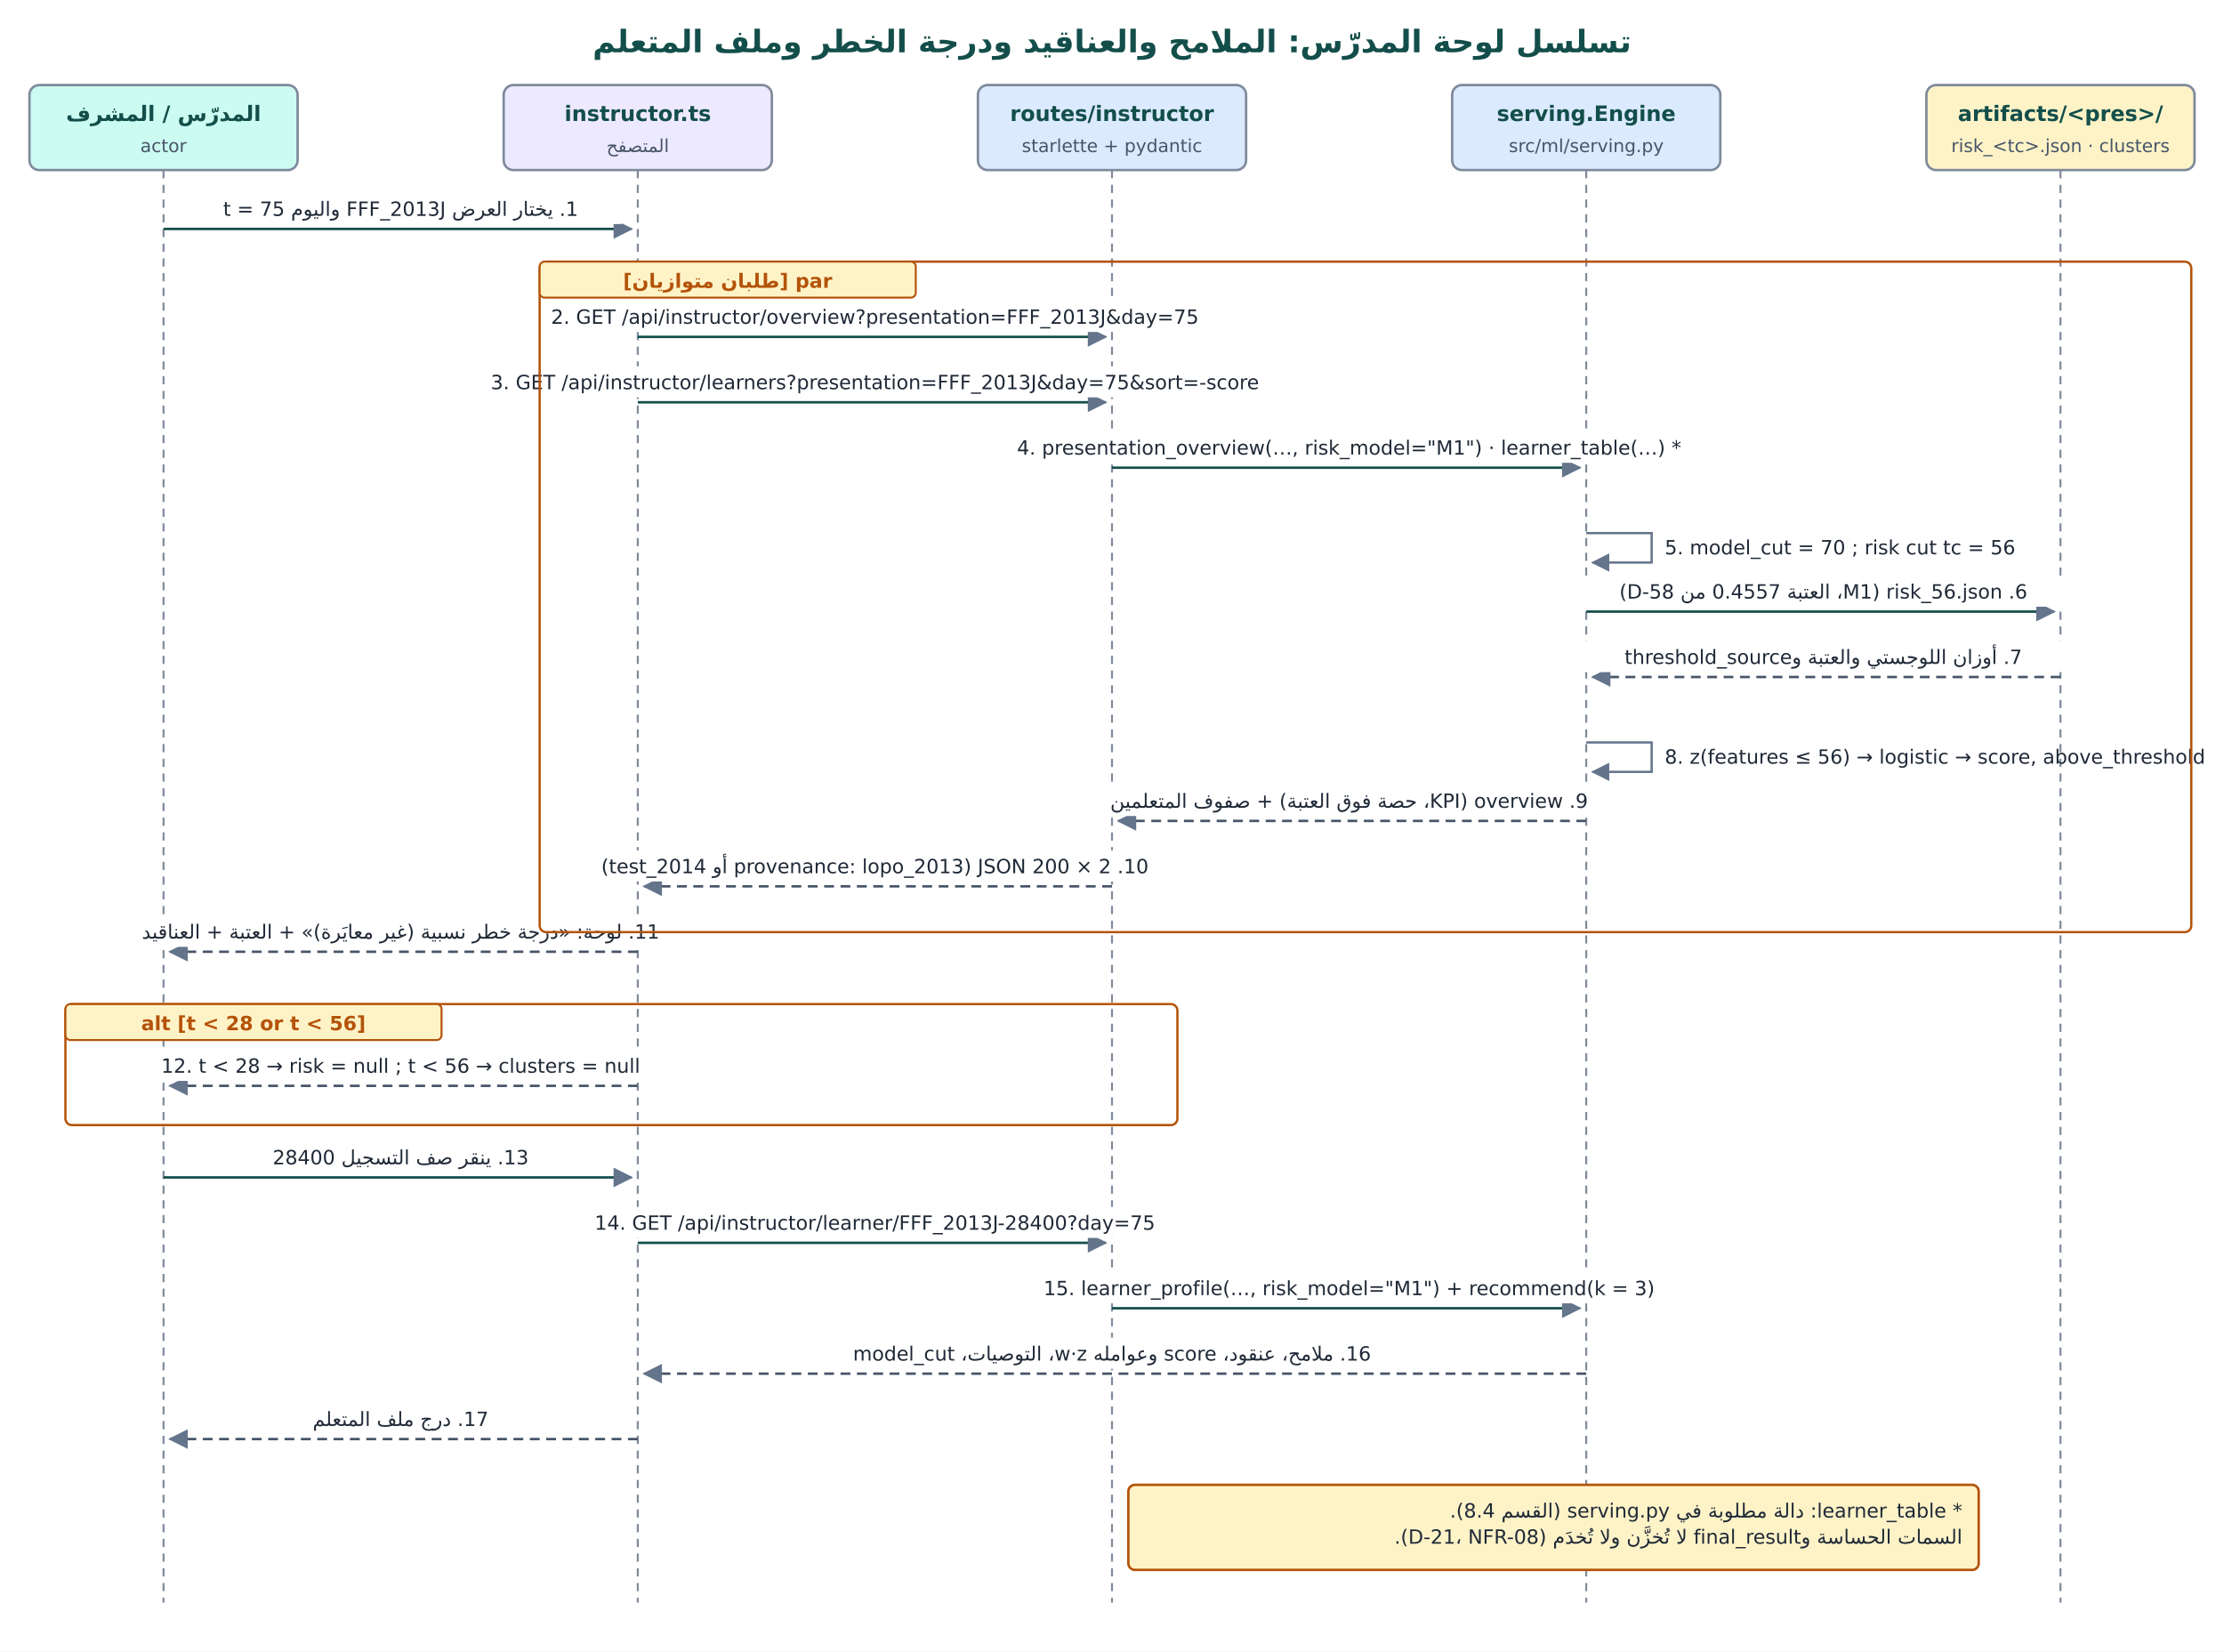
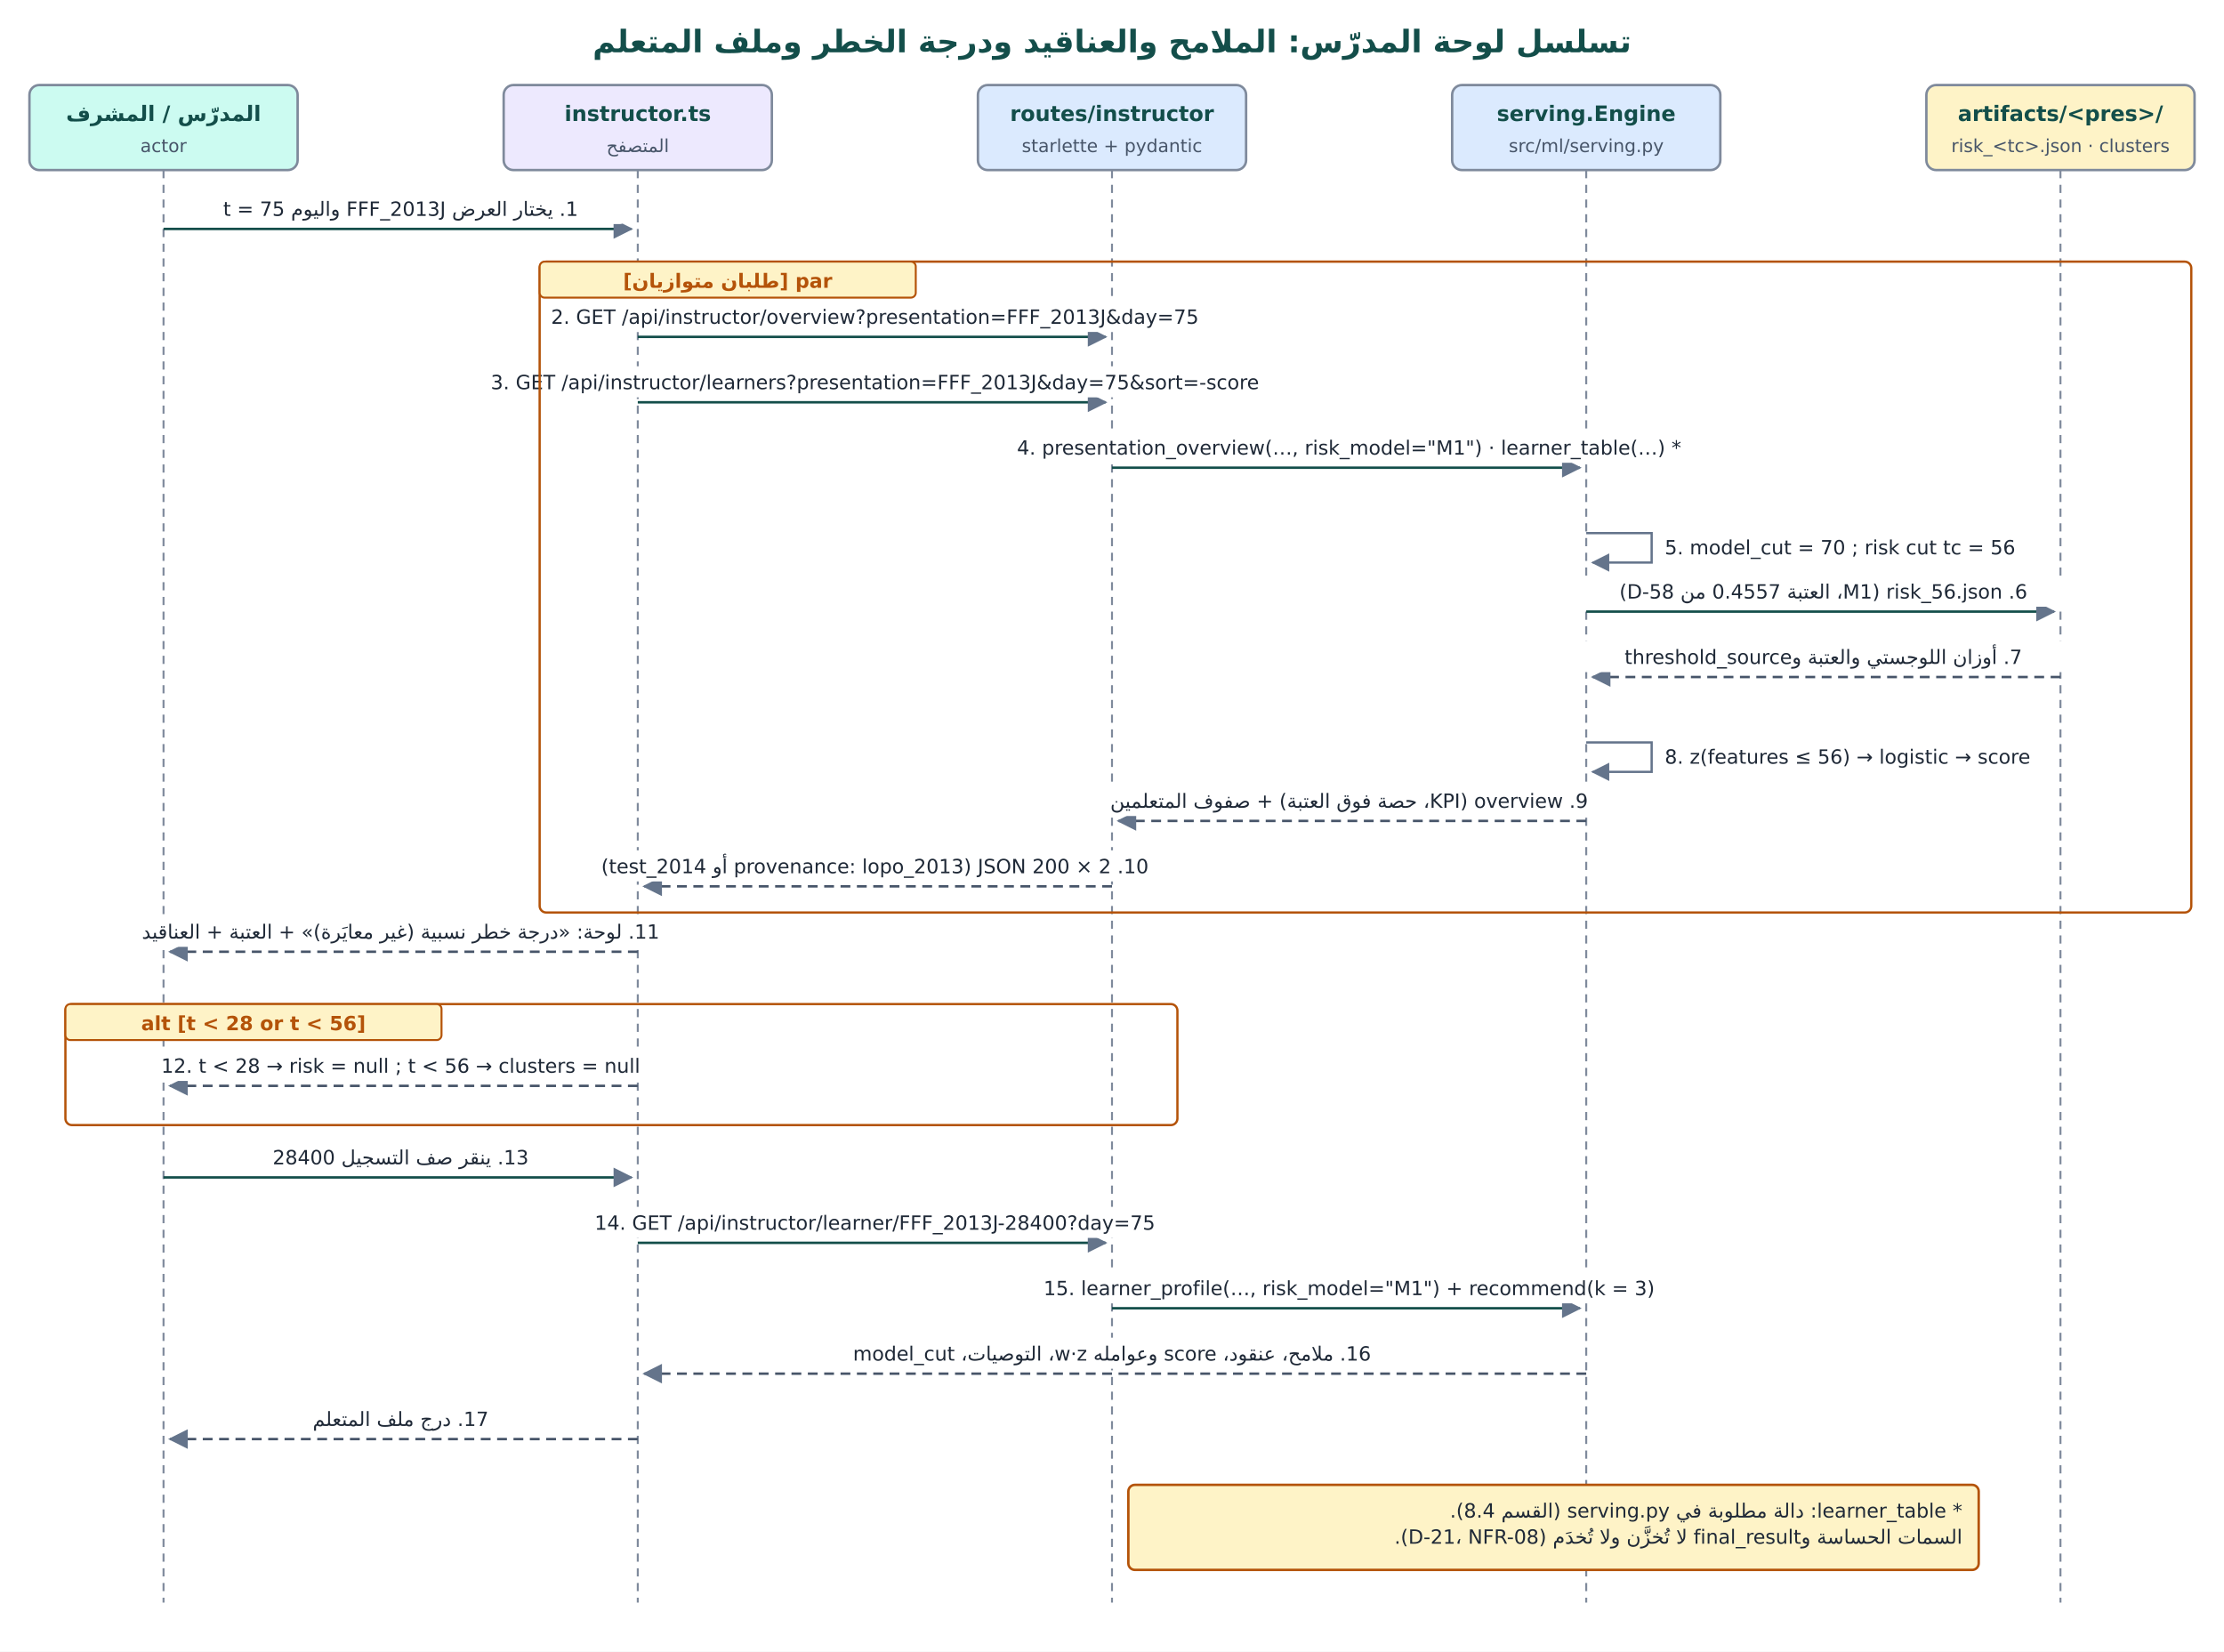
<svg xmlns="http://www.w3.org/2000/svg" width="1360" height="1010" viewBox="0 0 1360 1010" font-family="DejaVu Sans, Arial, sans-serif">
  <defs>
    <marker id="arr" viewBox="0 0 10 10" refX="9" refY="5" markerWidth="8" markerHeight="8" orient="auto-start-reverse">
      <path d="M0,0 L10,5 L0,10 z" fill="#64748B" />
    </marker>
    <marker id="arrs" viewBox="0 0 10 10" refX="1" refY="5" markerWidth="8" markerHeight="8" orient="auto-start-reverse">
      <path d="M0,0 L10,5 L0,10 z" fill="#64748B" />
    </marker>
    <marker id="arrp" viewBox="0 0 10 10" refX="9" refY="5" markerWidth="8" markerHeight="8" orient="auto-start-reverse">
      <path d="M0,0 L10,5 L0,10 z" fill="#0F766E" />
    </marker>
    <marker id="arra" viewBox="0 0 10 10" refX="9" refY="5" markerWidth="8" markerHeight="8" orient="auto-start-reverse">
      <path d="M0,0 L10,5 L0,10 z" fill="#B45309" />
    </marker>
    <marker id="open" viewBox="0 0 12 12" refX="11" refY="6" markerWidth="10" markerHeight="10" orient="auto-start-reverse">
      <path d="M0,0 L11,6 L0,12" fill="none" stroke="#64748B" stroke-width="1.5" />
    </marker>
  </defs>
  <rect x="0" y="0" width="1360" height="1010" fill="#ffffff" />
  <text x="680.0" y="32" font-family="DejaVu Sans, Arial, sans-serif" font-size="19" font-weight="bold" fill="#134E4A" text-anchor="middle" direction="rtl">تسلسل لوحة المدرّس: الملامح والعناقيد ودرجة الخطر وملف المتعلم</text>
  <rect x="18.0" y="52" width="164" height="52" rx="6" fill="#CCFBF1" stroke="#7F8A9C" stroke-width="1.5" />
  <text x="100.0" y="74" font-family="DejaVu Sans, Arial, sans-serif" font-size="13" font-weight="bold" fill="#134E4A" text-anchor="middle" direction="rtl">المدرّس / المشرف</text>
  <text x="100.0" y="93" font-family="DejaVu Sans, Arial, sans-serif" font-size="11" font-weight="normal" fill="#475569" text-anchor="middle">actor</text>
  <line x1="100.0" y1="104" x2="100.0" y2="980" stroke="#7F8A9C" stroke-width="1.2" stroke-dasharray="5 4" />
  <rect x="308.0" y="52" width="164" height="52" rx="6" fill="#EDE9FE" stroke="#7F8A9C" stroke-width="1.5" />
  <text x="390.0" y="74" font-family="DejaVu Sans, Arial, sans-serif" font-size="13" font-weight="bold" fill="#134E4A" text-anchor="middle">instructor.ts</text>
  <text x="390.0" y="93" font-family="DejaVu Sans, Arial, sans-serif" font-size="11" font-weight="normal" fill="#475569" text-anchor="middle" direction="rtl">المتصفح</text>
  <line x1="390.0" y1="104" x2="390.0" y2="980" stroke="#7F8A9C" stroke-width="1.2" stroke-dasharray="5 4" />
  <rect x="598.0" y="52" width="164" height="52" rx="6" fill="#DBEAFE" stroke="#7F8A9C" stroke-width="1.5" />
  <text x="680.0" y="74" font-family="DejaVu Sans, Arial, sans-serif" font-size="13" font-weight="bold" fill="#134E4A" text-anchor="middle">routes/instructor</text>
  <text x="680.0" y="93" font-family="DejaVu Sans, Arial, sans-serif" font-size="11" font-weight="normal" fill="#475569" text-anchor="middle">starlette + pydantic</text>
  <line x1="680.0" y1="104" x2="680.0" y2="980" stroke="#7F8A9C" stroke-width="1.2" stroke-dasharray="5 4" />
  <rect x="888.0" y="52" width="164" height="52" rx="6" fill="#DBEAFE" stroke="#7F8A9C" stroke-width="1.5" />
  <text x="970.0" y="74" font-family="DejaVu Sans, Arial, sans-serif" font-size="13" font-weight="bold" fill="#134E4A" text-anchor="middle">serving.Engine</text>
  <text x="970.0" y="93" font-family="DejaVu Sans, Arial, sans-serif" font-size="11" font-weight="normal" fill="#475569" text-anchor="middle">src/ml/serving.py</text>
  <line x1="970.0" y1="104" x2="970.0" y2="980" stroke="#7F8A9C" stroke-width="1.2" stroke-dasharray="5 4" />
  <rect x="1178.0" y="52" width="164" height="52" rx="6" fill="#FEF3C7" stroke="#7F8A9C" stroke-width="1.5" />
  <text x="1260.0" y="74" font-family="DejaVu Sans, Arial, sans-serif" font-size="13" font-weight="bold" fill="#134E4A" text-anchor="middle">artifacts/&lt;pres&gt;/</text>
  <text x="1260.0" y="93" font-family="DejaVu Sans, Arial, sans-serif" font-size="11" font-weight="normal" fill="#475569" text-anchor="middle">risk_&lt;tc&gt;.json · clusters</text>
  <line x1="1260.0" y1="104" x2="1260.0" y2="980" stroke="#7F8A9C" stroke-width="1.2" stroke-dasharray="5 4" />
  <line x1="100.0" y1="140" x2="386.0" y2="140" stroke="#134E4A" stroke-width="1.5" marker-end="url(#arr)" />
  <rect x="107.76" y="118" width="274.48" height="19" rx="3" fill="#ffffff" stroke="#ffffff" stroke-width="0" />
  <text x="245.0" y="132" font-family="DejaVu Sans, Arial, sans-serif" font-size="12" font-weight="normal" fill="#1F2937" text-anchor="middle" direction="rtl">1. يختار العرض FFF_2013J واليوم t = 75</text>
  <line x1="390.0" y1="206" x2="676.0" y2="206" stroke="#134E4A" stroke-width="1.5" marker-end="url(#arr)" />
  <rect x="317.72" y="184" width="434.56" height="19" rx="3" fill="#ffffff" stroke="#ffffff" stroke-width="0" />
  <text x="535.0" y="198" font-family="DejaVu Sans, Arial, sans-serif" font-size="12" font-weight="normal" fill="#1F2937" text-anchor="middle">2. GET /api/instructor/overview?presentation=FFF_2013J&amp;day=75</text>
  <line x1="390.0" y1="246" x2="676.0" y2="246" stroke="#134E4A" stroke-width="1.5" marker-end="url(#arr)" />
  <rect x="275.96" y="224" width="518.08" height="19" rx="3" fill="#ffffff" stroke="#ffffff" stroke-width="0" />
  <text x="535.0" y="238" font-family="DejaVu Sans, Arial, sans-serif" font-size="12" font-weight="normal" fill="#1F2937" text-anchor="middle">3. GET /api/instructor/learners?presentation=FFF_2013J&amp;day=75&amp;sort=-score</text>
  <line x1="680.0" y1="286" x2="966.0" y2="286" stroke="#134E4A" stroke-width="1.5" marker-end="url(#arr)" />
  <rect x="593.8" y="264" width="462.4" height="19" rx="3" fill="#ffffff" stroke="#ffffff" stroke-width="0" />
  <text x="825.0" y="278" font-family="DejaVu Sans, Arial, sans-serif" font-size="12" font-weight="normal" fill="#1F2937" text-anchor="middle">4. presentation_overview(…, risk_model="M1") · learner_table(…) *</text>
  <path d="M970.0,326 L1010.0,326 L1010.0,344 L974.0,344" fill="none" stroke="#64748B" stroke-width="1.4" marker-end="url(#arr)" />
  <text x="1018.0" y="339" font-family="DejaVu Sans, Arial, sans-serif" font-size="12" font-weight="normal" fill="#1F2937" text-anchor="start">5. model_cut = 70 ; risk cut tc = 56</text>
  <line x1="970.0" y1="374" x2="1256.0" y2="374" stroke="#134E4A" stroke-width="1.5" marker-end="url(#arr)" />
  <rect x="960.36" y="352" width="309.28" height="19" rx="3" fill="#ffffff" stroke="#ffffff" stroke-width="0" />
  <text x="1115.0" y="366" font-family="DejaVu Sans, Arial, sans-serif" font-size="12" font-weight="normal" fill="#1F2937" text-anchor="middle" direction="rtl">6. risk_56.json (M1، العتبة 0.4557 من D-58)</text>
  <line x1="1260.0" y1="414" x2="974.0" y2="414" stroke="#475569" stroke-width="1.5" stroke-dasharray="6 4" marker-end="url(#arr)" />
  <rect x="960.36" y="392" width="309.28" height="19" rx="3" fill="#ffffff" stroke="#ffffff" stroke-width="0" />
  <text x="1115.0" y="406" font-family="DejaVu Sans, Arial, sans-serif" font-size="12" font-weight="normal" fill="#1F2937" text-anchor="middle" direction="rtl">7. أوزان اللوجستي والعتبة وthreshold_source</text>
  <path d="M970.0,454 L1010.0,454 L1010.0,472 L974.0,472" fill="none" stroke="#64748B" stroke-width="1.4" marker-end="url(#arr)" />
-   <text x="1018.0" y="467" font-family="DejaVu Sans, Arial, sans-serif" font-size="12" font-weight="normal" fill="#1F2937" text-anchor="start">8. z(features ≤ 56) → logistic → score, above_threshold</text>
+   <text x="1018.0" y="467" font-family="DejaVu Sans, Arial, sans-serif" font-size="12" font-weight="normal" fill="#1F2937" text-anchor="start">8. z(features ≤ 56) → logistic → score</text>
  <line x1="970.0" y1="502" x2="684.0" y2="502" stroke="#475569" stroke-width="1.5" stroke-dasharray="6 4" marker-end="url(#arr)" />
  <rect x="646.0" y="480" width="358.0" height="19" rx="3" fill="#ffffff" stroke="#ffffff" stroke-width="0" />
  <text x="825.0" y="494" font-family="DejaVu Sans, Arial, sans-serif" font-size="12" font-weight="normal" fill="#1F2937" text-anchor="middle" direction="rtl">9. overview (KPI، حصة فوق العتبة) + صفوف المتعلمين</text>
  <line x1="680.0" y1="542" x2="394.0" y2="542" stroke="#475569" stroke-width="1.5" stroke-dasharray="6 4" marker-end="url(#arr)" />
  <rect x="345.56" y="520" width="378.88" height="19" rx="3" fill="#ffffff" stroke="#ffffff" stroke-width="0" />
  <text x="535.0" y="534" font-family="DejaVu Sans, Arial, sans-serif" font-size="12" font-weight="normal" fill="#1F2937" text-anchor="middle" direction="rtl">10. 2 × 200 JSON (provenance: lopo_2013 أو test_2014)</text>
  <line x1="390.0" y1="582" x2="104.0" y2="582" stroke="#475569" stroke-width="1.5" stroke-dasharray="6 4" marker-end="url(#arr)" />
  <rect x="31.2" y="560" width="427.6" height="19" rx="3" fill="#ffffff" stroke="#ffffff" stroke-width="0" />
  <text x="245.0" y="574" font-family="DejaVu Sans, Arial, sans-serif" font-size="12" font-weight="normal" fill="#1F2937" text-anchor="middle" direction="rtl">11. لوحة: «درجة خطر نسبية (غير معايَرة)» + العتبة + العناقيد</text>
  <line x1="390.0" y1="664" x2="104.0" y2="664" stroke="#475569" stroke-width="1.5" stroke-dasharray="6 4" marker-end="url(#arr)" />
  <rect x="62.52" y="642" width="364.96" height="19" rx="3" fill="#ffffff" stroke="#ffffff" stroke-width="0" />
  <text x="245.0" y="656" font-family="DejaVu Sans, Arial, sans-serif" font-size="12" font-weight="normal" fill="#1F2937" text-anchor="middle">12. t &lt; 28 → risk = null ; t &lt; 56 → clusters = null</text>
  <line x1="100.0" y1="720" x2="386.0" y2="720" stroke="#134E4A" stroke-width="1.5" marker-end="url(#arr)" />
  <rect x="153.0" y="698" width="184.0" height="19" rx="3" fill="#ffffff" stroke="#ffffff" stroke-width="0" />
  <text x="245.0" y="712" font-family="DejaVu Sans, Arial, sans-serif" font-size="12" font-weight="normal" fill="#1F2937" text-anchor="middle" direction="rtl">13. ينقر صف التسجيل 28400</text>
  <line x1="390.0" y1="760" x2="676.0" y2="760" stroke="#134E4A" stroke-width="1.5" marker-end="url(#arr)" />
  <rect x="342.08" y="738" width="385.84" height="19" rx="3" fill="#ffffff" stroke="#ffffff" stroke-width="0" />
  <text x="535.0" y="752" font-family="DejaVu Sans, Arial, sans-serif" font-size="12" font-weight="normal" fill="#1F2937" text-anchor="middle">14. GET /api/instructor/learner/FFF_2013J-28400?day=75</text>
  <line x1="680.0" y1="800" x2="966.0" y2="800" stroke="#134E4A" stroke-width="1.5" marker-end="url(#arr)" />
  <rect x="618.16" y="778" width="413.68" height="19" rx="3" fill="#ffffff" stroke="#ffffff" stroke-width="0" />
  <text x="825.0" y="792" font-family="DejaVu Sans, Arial, sans-serif" font-size="12" font-weight="normal" fill="#1F2937" text-anchor="middle">15. learner_profile(…, risk_model="M1") + recommend(k = 3)</text>
  <line x1="970.0" y1="840" x2="394.0" y2="840" stroke="#475569" stroke-width="1.5" stroke-dasharray="6 4" marker-end="url(#arr)" />
  <rect x="480.12" y="818" width="399.76" height="19" rx="3" fill="#ffffff" stroke="#ffffff" stroke-width="0" />
  <text x="680.0" y="832" font-family="DejaVu Sans, Arial, sans-serif" font-size="12" font-weight="normal" fill="#1F2937" text-anchor="middle" direction="rtl">16. ملامح، عنقود، score وعوامله w·z، التوصيات، model_cut</text>
  <line x1="390.0" y1="880" x2="104.0" y2="880" stroke="#475569" stroke-width="1.5" stroke-dasharray="6 4" marker-end="url(#arr)" />
  <rect x="173.88" y="858" width="142.24" height="19" rx="3" fill="#ffffff" stroke="#ffffff" stroke-width="0" />
  <text x="245.0" y="872" font-family="DejaVu Sans, Arial, sans-serif" font-size="12" font-weight="normal" fill="#1F2937" text-anchor="middle" direction="rtl">17. درج ملف المتعلم</text>
-   <rect x="330.0" y="160" width="1010.0" height="410" rx="4" fill="none" stroke="#B45309" stroke-width="1.4" />
+   <rect x="330.0" y="160" width="1010.0" height="398" rx="4" fill="none" stroke="#B45309" stroke-width="1.4" />
  <rect x="330.0" y="160" width="230" height="22" rx="3" fill="#FEF3C7" stroke="#B45309" stroke-width="1.2" />
  <text x="445.0" y="176" font-family="DejaVu Sans, Arial, sans-serif" font-size="12" font-weight="bold" fill="#B45309" text-anchor="middle" direction="rtl">par [طلبان متوازيان]</text>
  <rect x="40.0" y="614" width="680.0" height="74" rx="4" fill="none" stroke="#B45309" stroke-width="1.4" />
  <rect x="40.0" y="614" width="230" height="22" rx="3" fill="#FEF3C7" stroke="#B45309" stroke-width="1.2" />
  <text x="155.0" y="630" font-family="DejaVu Sans, Arial, sans-serif" font-size="12" font-weight="bold" fill="#B45309" text-anchor="middle">alt [t &lt; 28 or t &lt; 56]</text>
  <rect x="690.0" y="908" width="520" height="52" rx="4" fill="#FEF3C7" stroke="#B45309" stroke-width="1.5" />
  <text x="1200.0" y="928" font-family="DejaVu Sans, Arial, sans-serif" font-size="12" font-weight="normal" fill="#1F2937" text-anchor="start" direction="rtl">* learner_table: دالة مطلوبة في serving.py (القسم 8.4).</text>
  <text x="1200.0" y="944" font-family="DejaVu Sans, Arial, sans-serif" font-size="12" font-weight="normal" fill="#1F2937" text-anchor="start" direction="rtl">السمات الحساسة وfinal_result لا تُخزَّن ولا تُخدَم (D-21، NFR-08).</text>
</svg>
